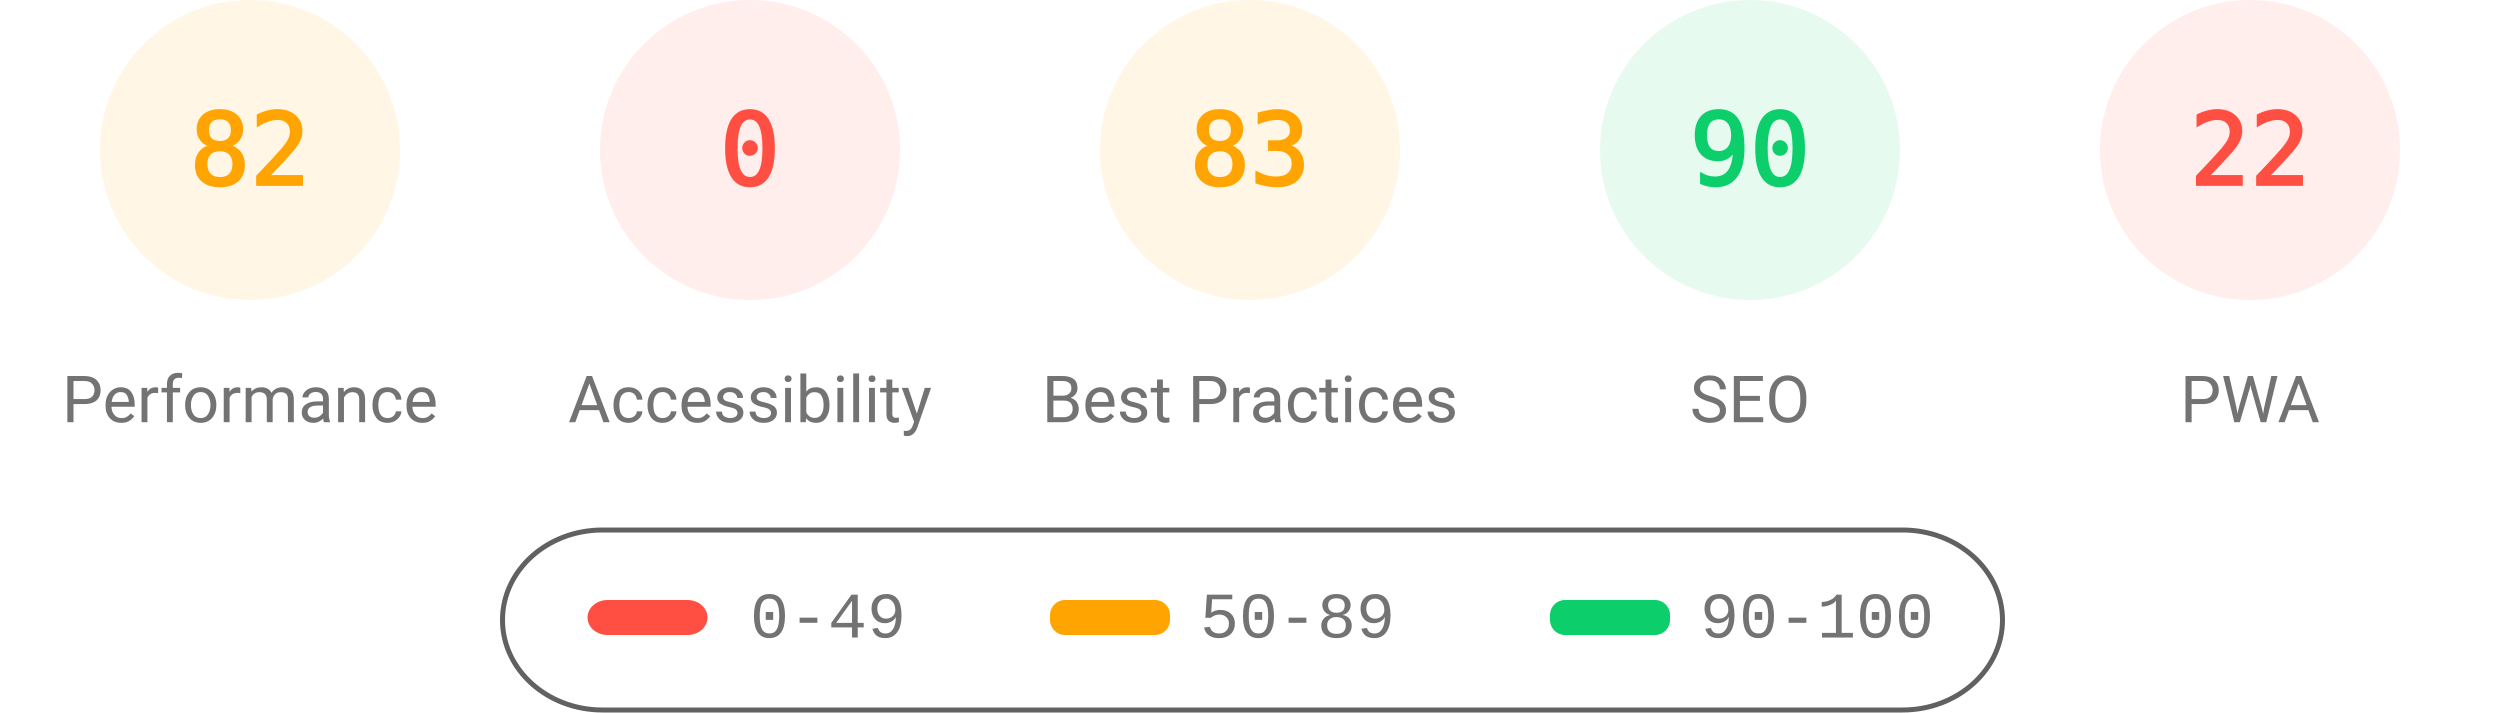
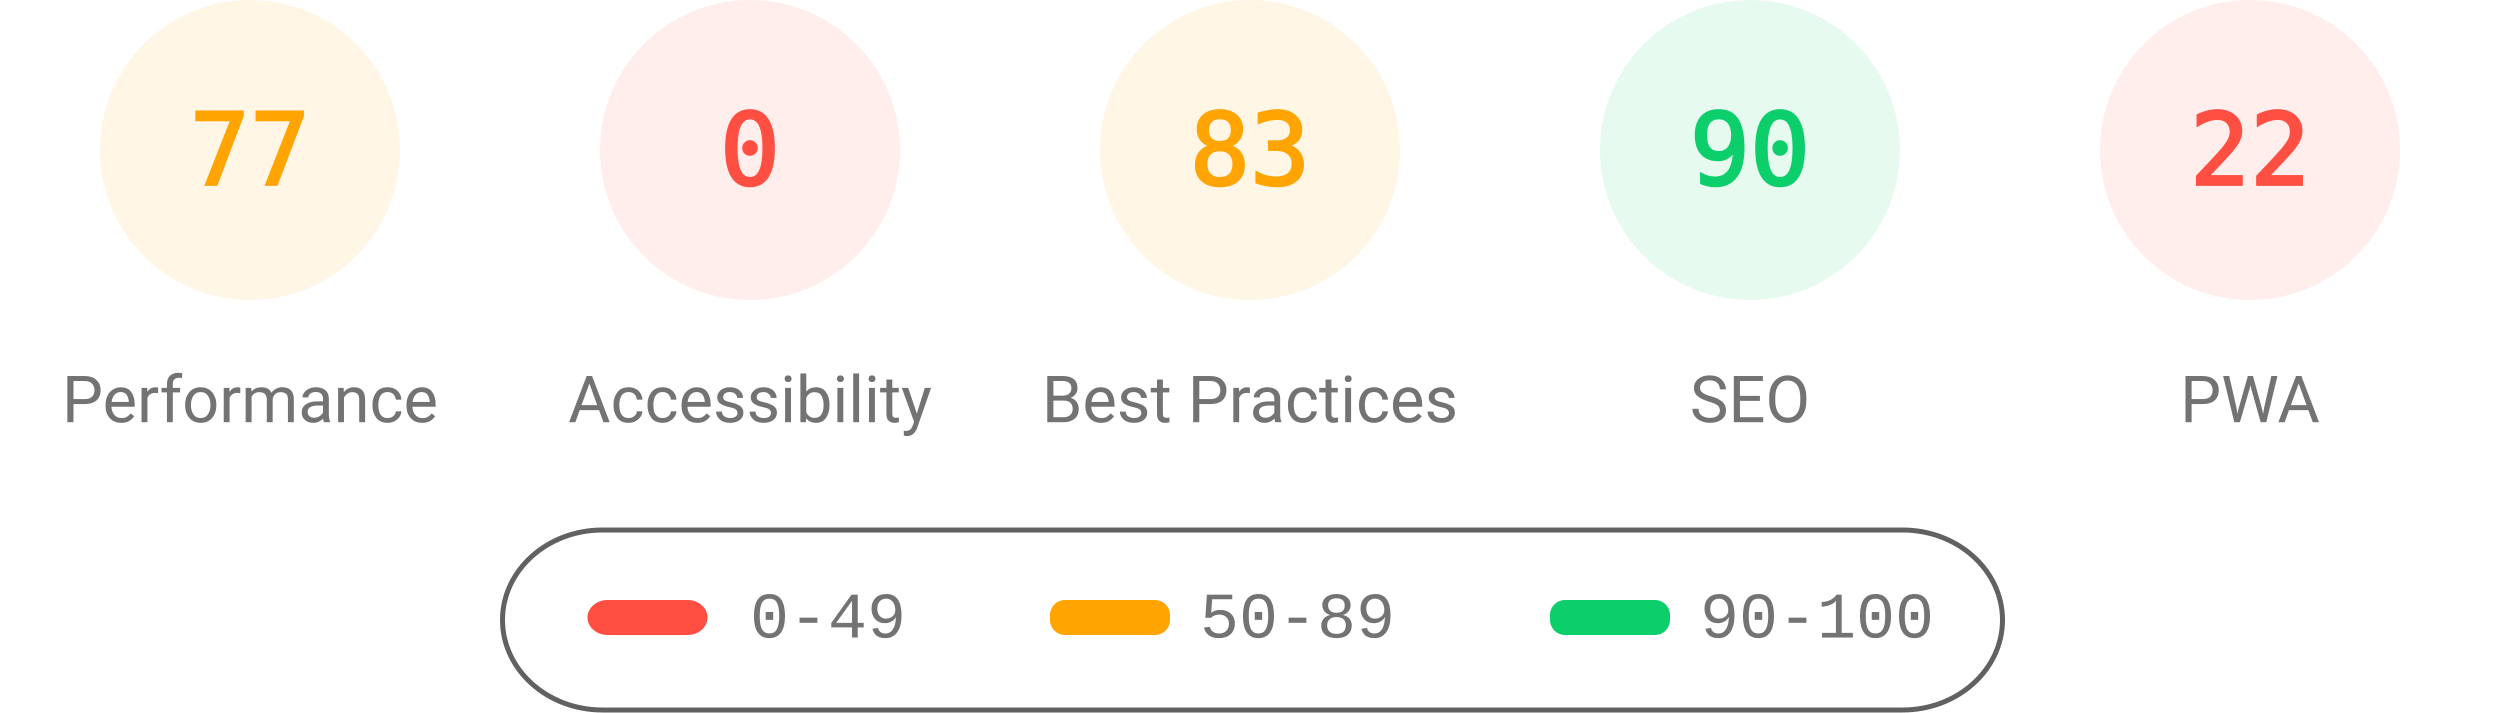
<svg xmlns="http://www.w3.org/2000/svg" fill="none" width="1000" height="285">
  <style>.gauge-base{opacity:.1}.gauge-arc{fill:none;animation-delay:250ms;stroke-linecap:round;transform:rotate(-90deg);transform-origin:100px 60px;animation:load-gauge 1s ease forwards}.guage-text{font-size:40px;font-family:monospace;text-align:center}.guage-red{color:#ff4e42;fill:#ff4e42;stroke:#ff4e42}.guage-orange{color:#ffa400;fill:#ffa400;stroke:#ffa400}.guage-green{color:#0cce6b;fill:#0cce6b;stroke:#0cce6b}.guage-undefined{color:#5c5c5c;fill:#5c5c5c;stroke:#5c5c5c}.guage-title{color:#737373;fill:#737373;stroke:none;font-size:26px;line-height:26px;font-family:Roboto,Halvetica,Arial,sans-serif}@keyframes load-gauge{from{stroke-dasharray:0 352.858}}</style>
  <svg class="guage-div guage-perf guage-orange" viewBox="0 0 200 200" width="200" height="200">
    <circle class="gauge-base" r="56" cx="100" cy="60" stroke-width="8" />
-     <circle class="gauge-arc guage-arc-1" r="56" cx="100" cy="60" stroke-width="8" style="stroke-dasharray:288.524,351.858" />
-     <text class="guage-text" x="100" y="60" alignment-baseline="central" dominant-baseline="central" text-anchor="middle">82</text>
+     <circle class="gauge-arc guage-arc-1" r="56" cx="100" cy="60" stroke-width="8" style="stroke-dasharray:270.931,351.858" />
+     <text class="guage-text" x="100" y="60" alignment-baseline="central" dominant-baseline="central" text-anchor="middle">77</text>
    <text class="guage-title" x="100" y="160" alignment-baseline="central" dominant-baseline="central" text-anchor="middle">Performance</text>
  </svg>
  <svg class="guage-div guage-acc guage-red" viewBox="0 0 200 200" width="200" height="200" x="200">
    <circle class="gauge-base" r="56" cx="100" cy="60" stroke-width="8" />
    <circle class="gauge-arc guage-arc-2" r="56" cx="100" cy="60" stroke-width="8" style="stroke-dasharray:0,351.858" />
    <text class="guage-text" x="100" y="60" alignment-baseline="central" dominant-baseline="central" text-anchor="middle">0</text>
    <text class="guage-title" x="100" y="160" alignment-baseline="central" dominant-baseline="central" text-anchor="middle">Accessibility</text>
  </svg>
  <svg class="guage-div guage-best guage-orange" viewBox="0 0 200 200" width="200" height="200" x="400">
    <circle class="gauge-base" r="56" cx="100" cy="60" stroke-width="8" />
    <circle class="gauge-arc guage-arc-3" r="56" cx="100" cy="60" stroke-width="8" style="stroke-dasharray:292.042,351.858" />
    <text class="guage-text" x="100" y="60" alignment-baseline="central" dominant-baseline="central" text-anchor="middle">83</text>
    <text class="guage-title" x="100" y="160" alignment-baseline="central" dominant-baseline="central" text-anchor="middle">Best Practices</text>
  </svg>
  <svg class="guage-div guage-seo guage-green" viewBox="0 0 200 200" width="200" height="200" x="600">
    <circle class="gauge-base" r="56" cx="100" cy="60" stroke-width="8" />
    <circle class="gauge-arc guage-arc-4" r="56" cx="100" cy="60" stroke-width="8" style="stroke-dasharray:316.672,351.858" />
    <text class="guage-text" x="100" y="60" alignment-baseline="central" dominant-baseline="central" text-anchor="middle">90</text>
    <text class="guage-title" x="100" y="160" alignment-baseline="central" dominant-baseline="central" text-anchor="middle">SEO</text>
  </svg>
  <svg class="guage-div guage-pwa guage-red" viewBox="0 0 200 200" width="200" height="200" x="800">
    <circle class="gauge-base" r="56" cx="100" cy="60" stroke-width="8" />
    <circle class="gauge-arc guage-arc-4" r="56" cx="100" cy="60" stroke-width="8" style="stroke-dasharray:77.409,351.858" />
    <text class="guage-text" x="100" y="60" alignment-baseline="central" dominant-baseline="central" text-anchor="middle">22</text>
    <text class="guage-title" x="100" y="160" alignment-baseline="central" dominant-baseline="central" text-anchor="middle">PWA</text>
  </svg>
  <svg width="604" height="76" x="200" y="210">
    <path fill="none" id="canvas_background" d="M-1-1h604v80H-1z" />
    <rect fill-opacity="0" stroke="#616161" stroke-width="2" rx="40" id="svg_2" height="72" width="600" y="2" x="1" fill="#000" />
    <rect stroke="#000" rx="8" id="svg_3" height="14" width="48" y="30" x="35" stroke-opacity="null" stroke-width="0" fill="#ff4e42" />
    <rect stroke="#000" rx="6" id="svg_4" height="14" width="48" y="30" x="220" stroke-opacity="null" stroke-width="0" fill="#ffa400" />
    <rect stroke="#000" rx="6" id="svg_5" height="14" width="48" y="30" x="420" stroke-opacity="null" stroke-width="0" fill="#0cce6b" />
    <text xml:space="preserve" text-anchor="start" font-family="'Courier New', Courier, monospace" font-size="26" id="svg_6" y="45" x="100" stroke-opacity="null" stroke-width="0" stroke="#000" fill="#737373">0-49</text>
    <text xml:space="preserve" text-anchor="start" font-family="'Courier New', Courier, monospace" font-size="26" id="svg_7" y="45" x="280" stroke-opacity="null" stroke-width="0" stroke="#000" fill="#737373">50-89</text>
    <text xml:space="preserve" text-anchor="start" font-family="'Courier New', Courier, monospace" font-size="26" id="svg_8" y="45" x="480" stroke-opacity="null" stroke-width="0" stroke="#000" fill="#737373">90-100</text>
  </svg>
</svg>
